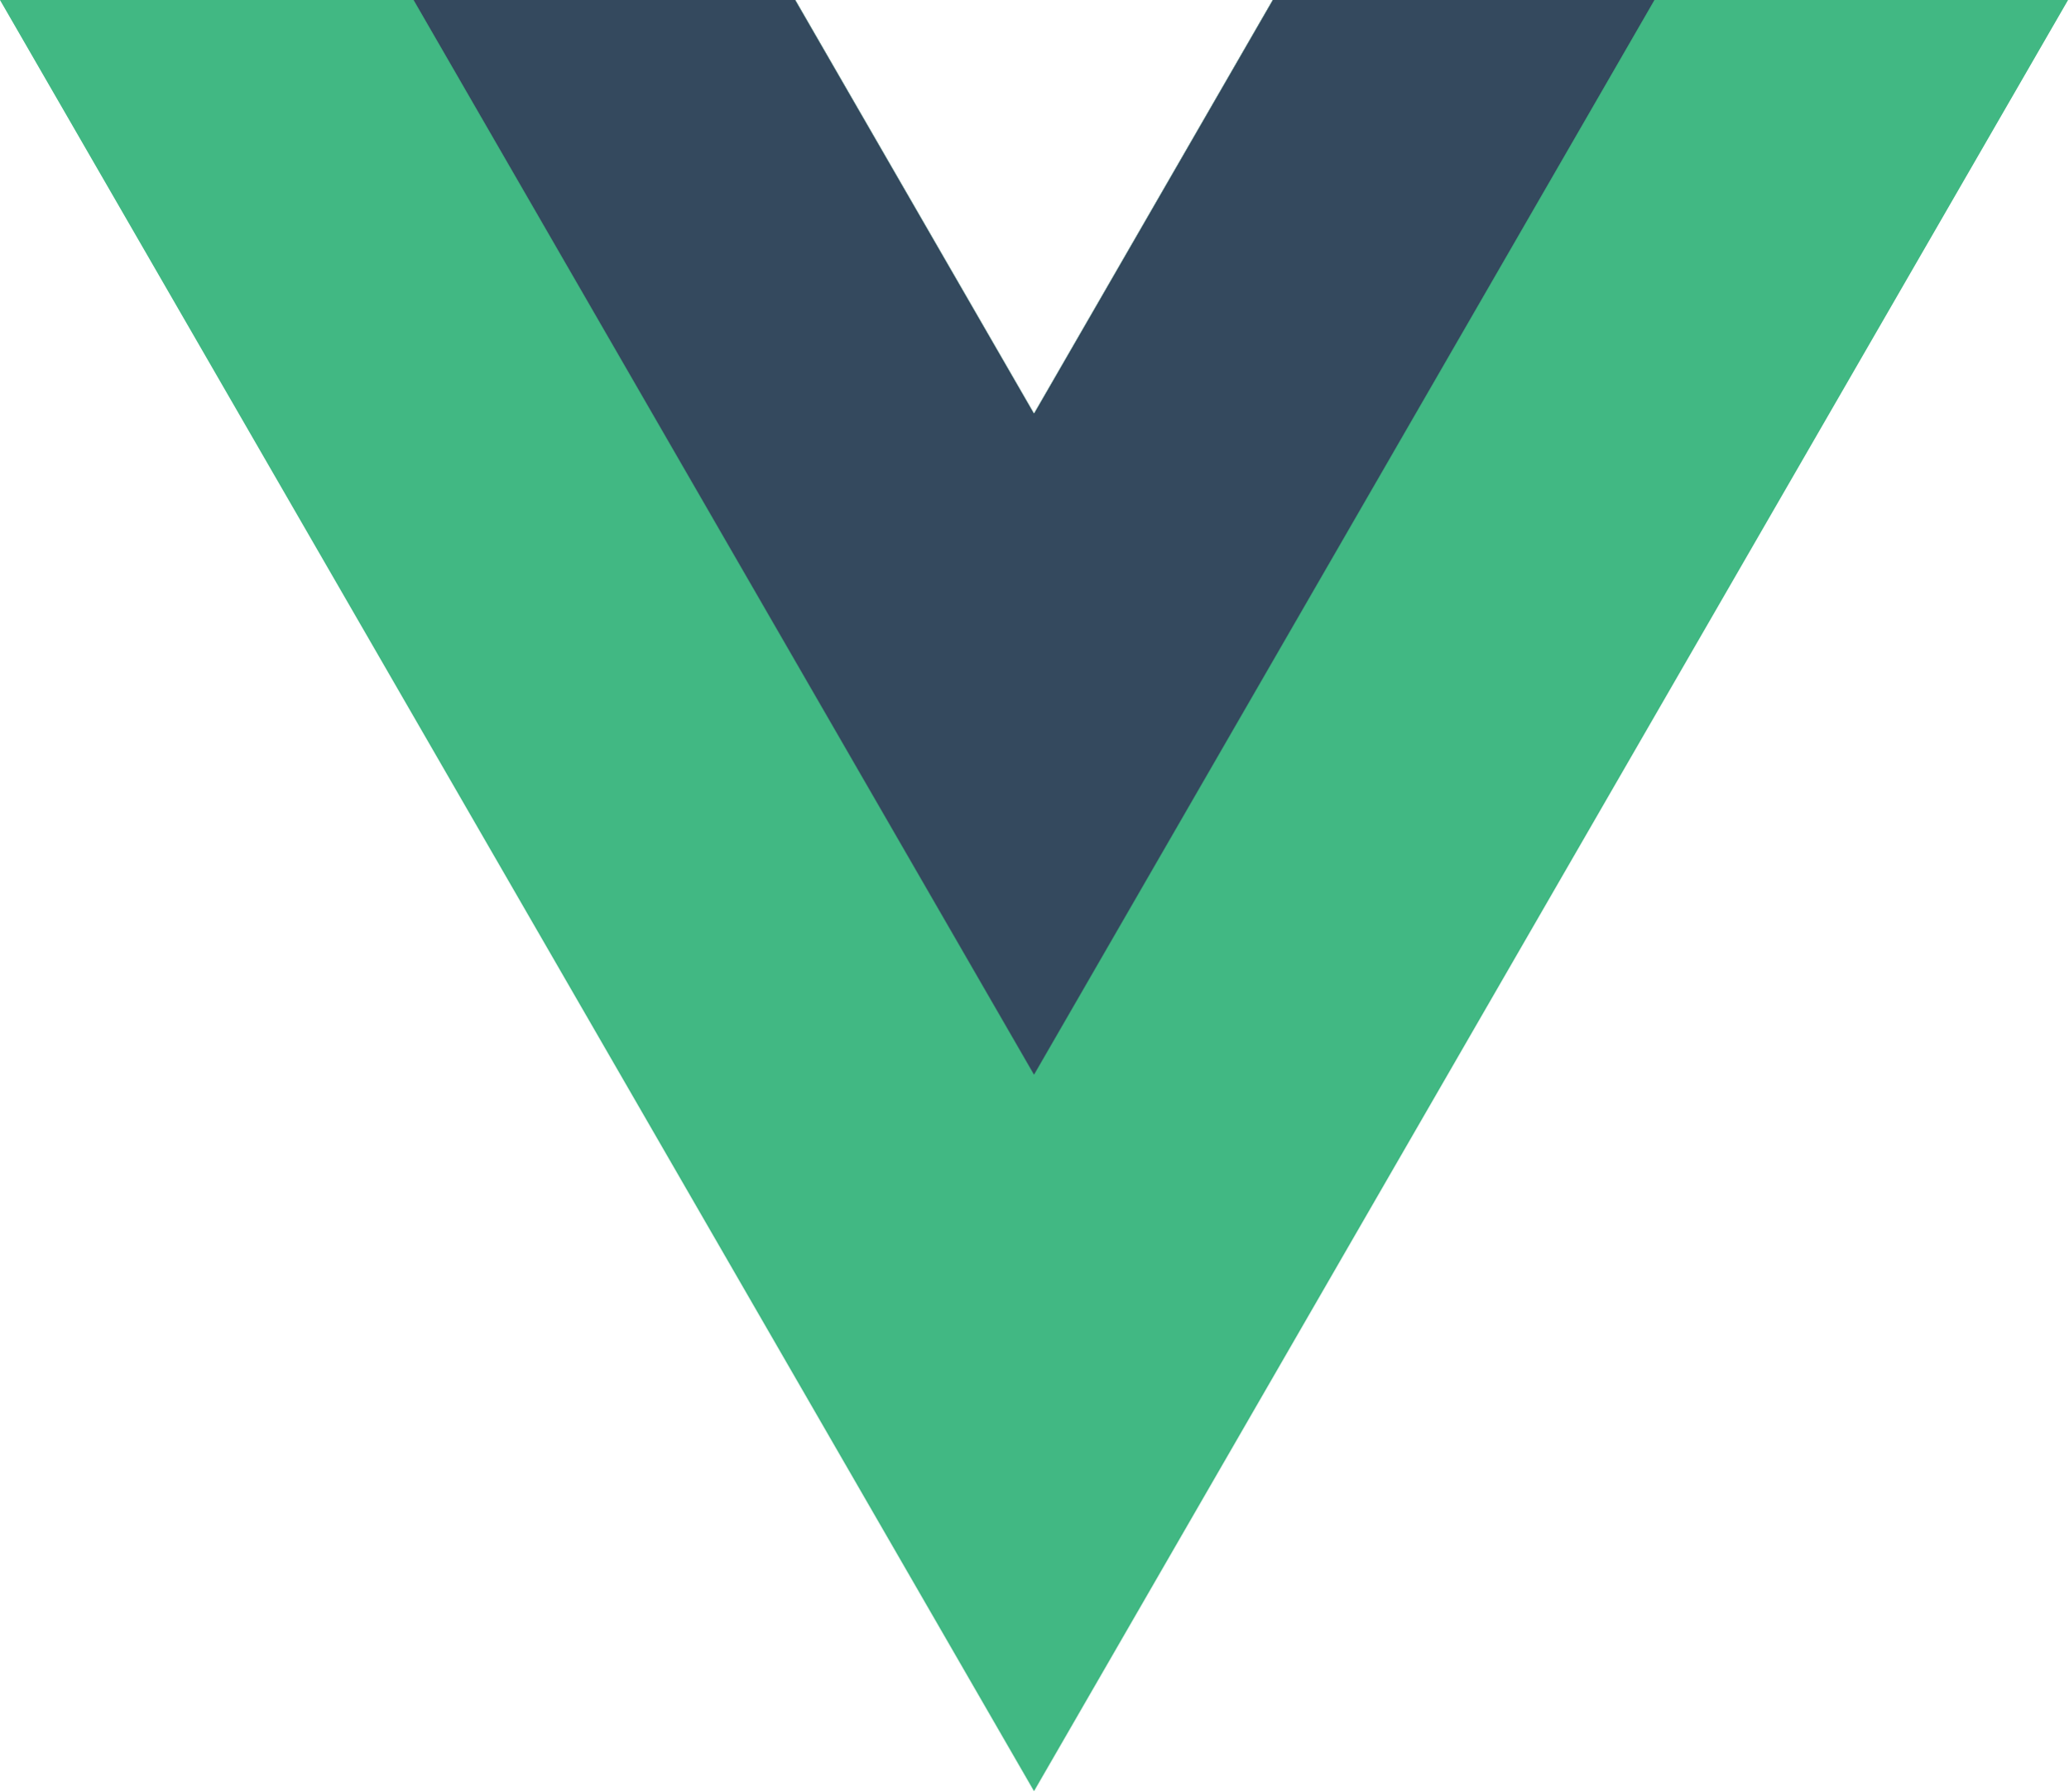
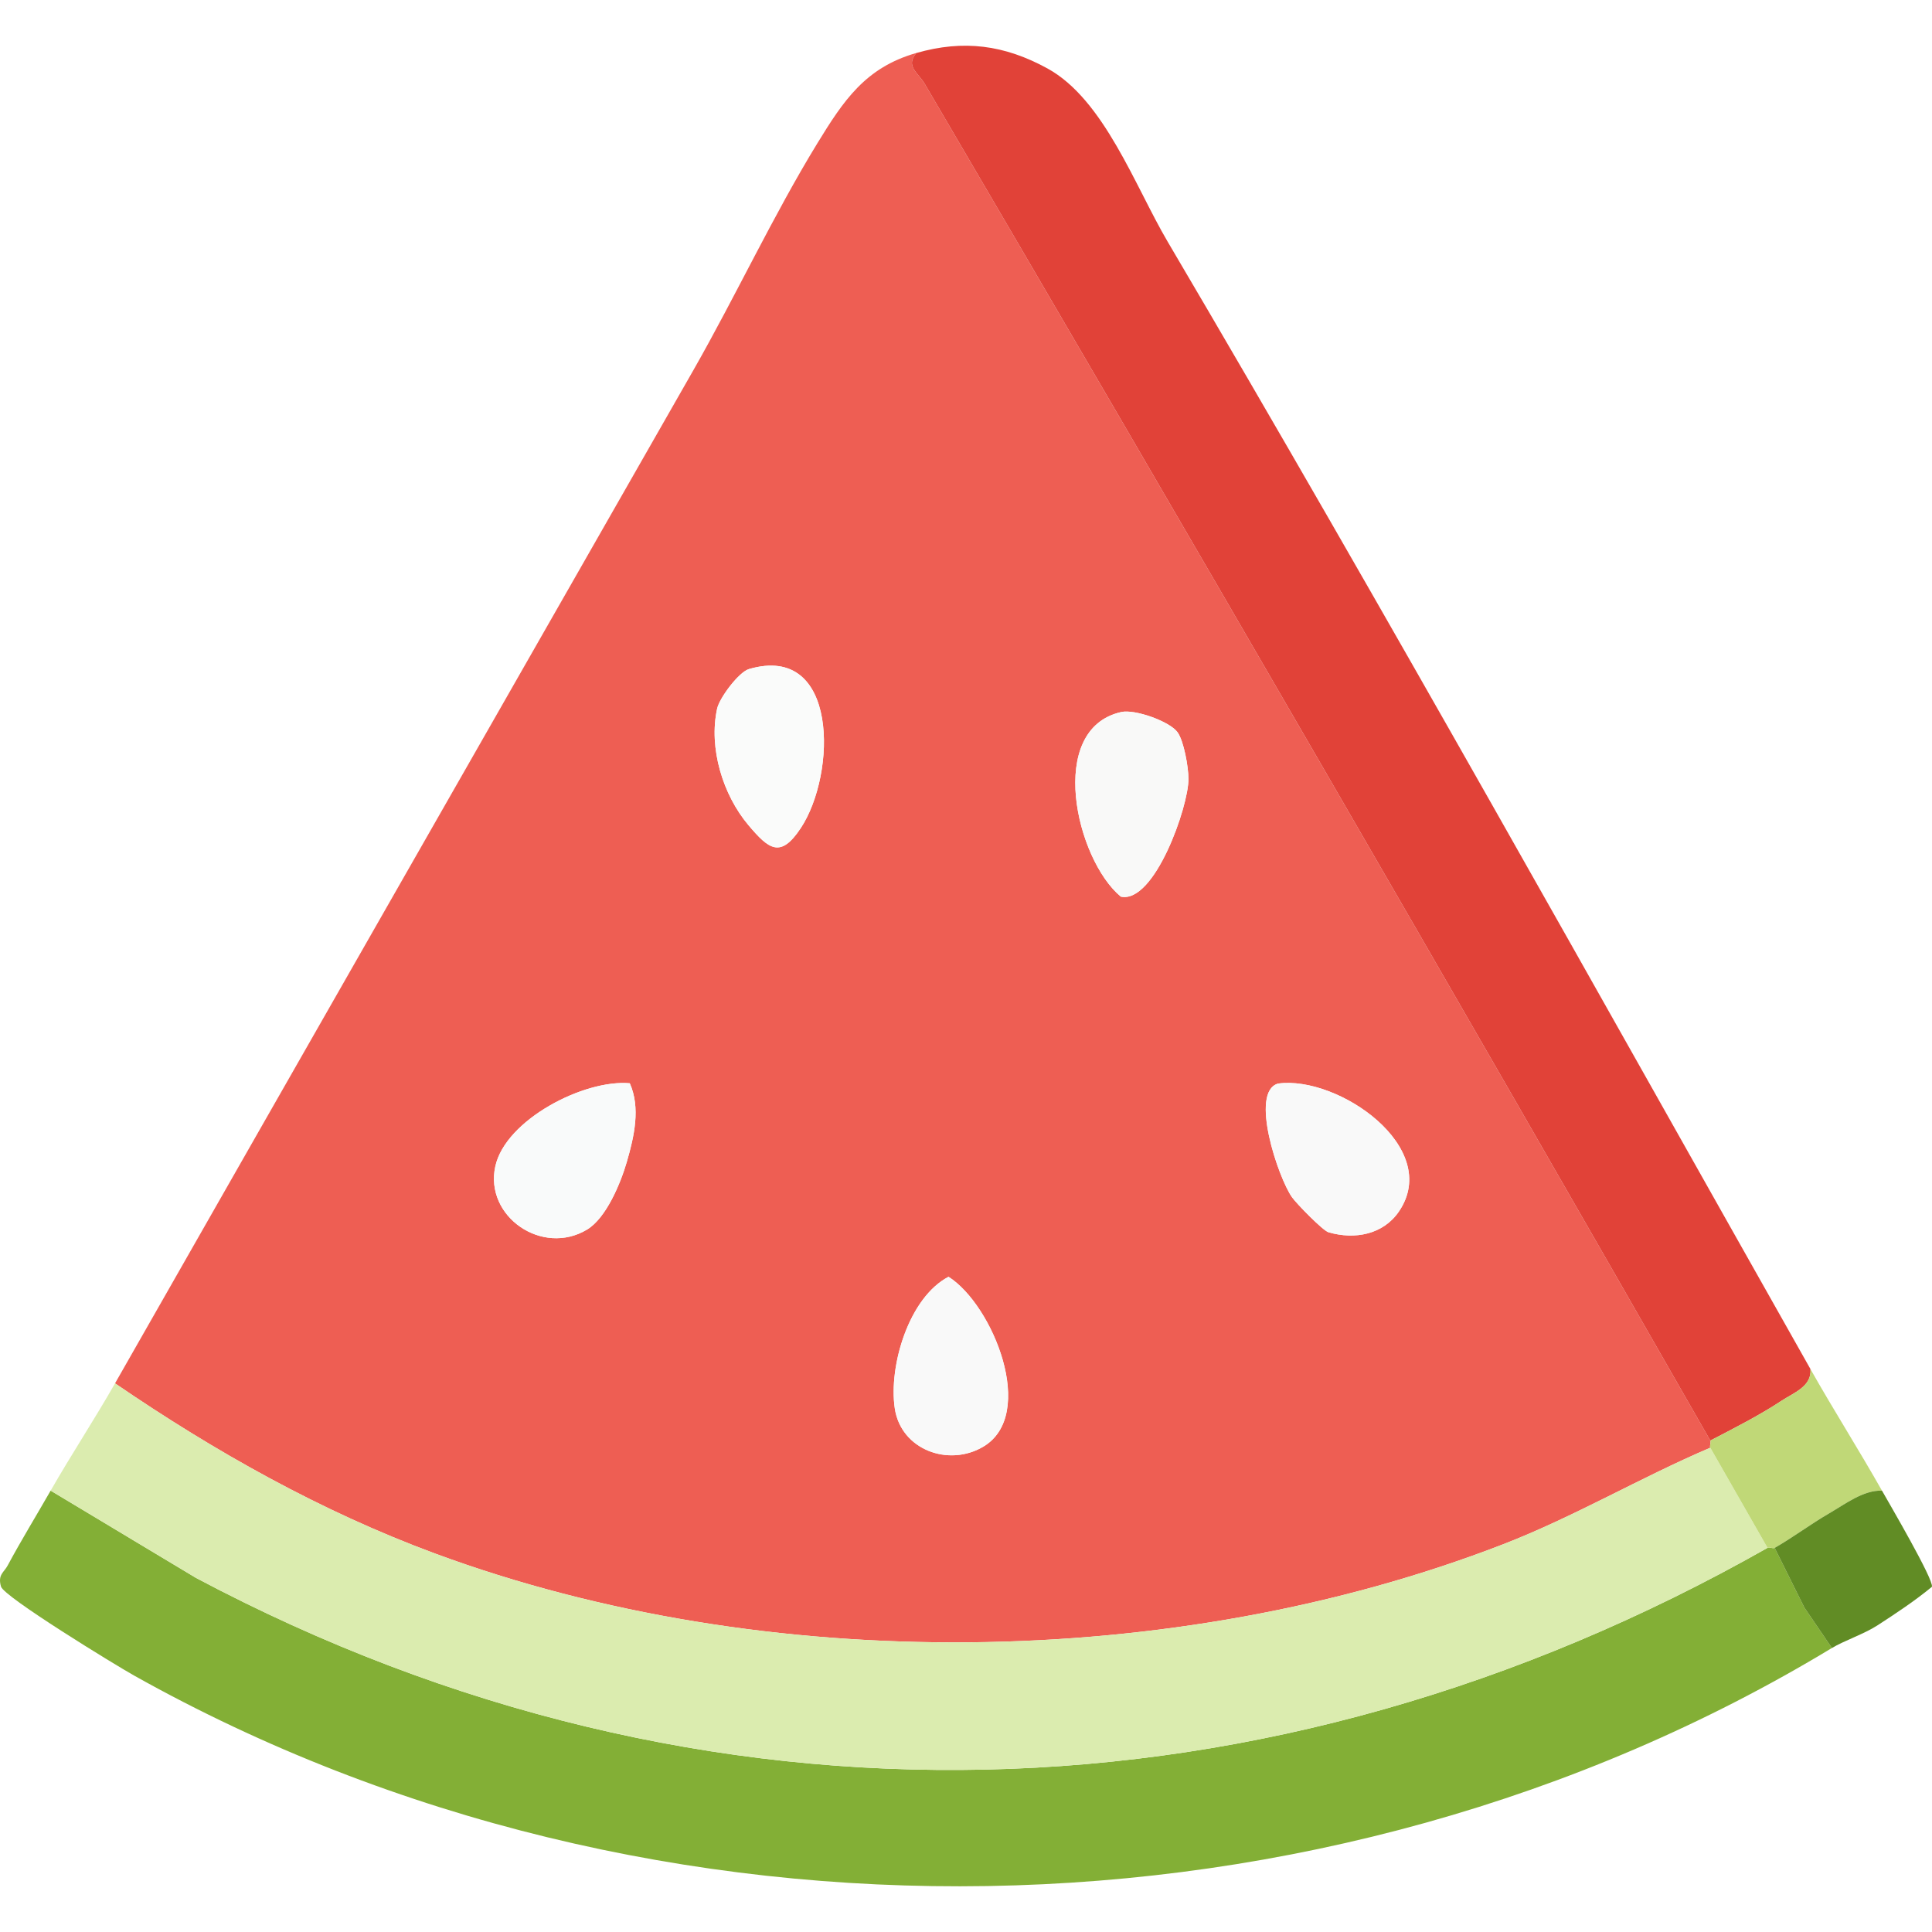
- <svg xmlns="http://www.w3.org/2000/svg" viewBox="0 0 261.76 226.69">
-   <path d="M161.096.001l-30.225 52.351L100.647.001H-.005l130.877 226.688L261.749.001z" fill="#41b883" />
-   <path d="M161.096.001l-30.225 52.351L100.647.001H52.346l78.526 136.01L209.398.001z" fill="#34495e" />
+ <svg xmlns="http://www.w3.org/2000/svg" t="1776154106263" class="icon" viewBox="0 0 1024 1024" version="1.1" p-id="1229" width="256" height="256">
+   <path d="M485.634 28.1c-5.871 7.083 0.973 10.342 4.506 16.358 139.972 238.831 279.04 479.053 416.367 719.07 0.546 0.956-0.546 2.842 0 3.789-37.154 15.829-72.124 36.599-109.918 51.217-173.884 67.268-391.049 69.564-566.076 4.838-60.297-22.298-116.642-53.99-169.54-90.172 102.05-179.038 204.382-358.093 306.534-536.994 22.238-38.946 42.419-82.219 65.63-120.132 13.986-22.852 25.566-40.252 52.489-47.974zM397.007 354.603c-5.41 1.579-15.667 15.258-16.913 21.001-4.557 20.907 3.021 45.653 16.606 61.756 10.769 12.766 16.973 17.818 27.742 1.527 19.029-28.783 20.19-98.15-27.426-84.284z m197.291 22.784c-39.919 8.917-24.073 78.123-0.222 97.86 17.809 3.806 35.857-47.625 35.84-62.37-0.009-6.298-2.423-20.036-5.777-24.747-4.096-5.751-22.588-12.365-29.833-10.743zM333.8 574.157c-24.243-2.176-65.86 19.362-71.279 44.023-5.828 26.547 24.883 47.838 48.657 33.493 10.146-6.118 17.766-24.55 21.035-35.831 3.942-13.594 7.373-28.698 1.579-41.685z m343.612 0.154c-15.292 4.361 0.077 49.937 7.373 60.237 2.5 3.533 16.384 17.724 19.337 18.577 14.029 4.079 29.039 1.161 37.333-11.008 23.083-33.886-32.222-72.141-64.043-67.806z m-174.677 102.417c-20.907 10.897-31.838 47.078-28.476 69.743 3.251 21.897 28.476 31.198 46.857 20.318 28.681-16.964 5.214-75.136-18.381-90.069z" fill="#EE5E53" p-id="1230" />
+   <path d="M936.834 820.403c0.956-0.546 2.842 0.546 3.789 0l15.744 31.642 14.592 21.427c-268.672 162.569-624.341 169.028-899.925 14.583-10.078-5.649-68.941-41.677-70.511-47.138-1.818-6.323 1.536-7.441 3.507-11.119 7.142-13.295 15.292-26.598 22.81-39.731l76.988 46.225c269.397 143.07 570.103 133.214 832.998-15.906z" fill="#83AF36" p-id="1231" />
+   <path d="M906.498 767.326l30.336 53.069c-262.895 149.111-563.601 158.967-832.998 15.906l-76.988-46.225c10.923-19.081 23.228-37.743 34.125-56.866 52.89 36.181 109.235 67.874 169.54 90.172 175.027 64.725 392.192 62.438 566.076-4.838 37.794-14.618 72.764-35.388 109.918-51.217z" fill="#DBECAF" p-id="1232" />
+   <path d="M959.584 725.632c0.828 9.216-9.02 12.629-15.386 16.836-11.563 7.654-25.344 14.652-37.692 21.069-137.327-240.026-276.395-480.247-416.367-719.07-3.524-6.016-10.377-9.284-4.506-16.358 25.079-7.202 46.746-4.318 69.547 8.175 30.02 16.461 46.455 62.532 63.676 91.767 116.053 197.001 228.036 398.106 340.727 597.581z" fill="#E14238" p-id="1233" />
+   <path d="M997.497 790.076c-9.745-0.418-19.541 7.117-27.87 11.947-9.771 5.658-19.226 12.766-29.005 18.381-0.947 0.546-2.833-0.546-3.789 0l-30.336-53.069c-0.546-0.947 0.546-2.842 0-3.789 12.348-6.426 26.129-13.414 37.692-21.069 6.366-4.215 16.213-7.629 15.386-16.836 12.203 21.606 25.719 42.88 37.914 64.444z" fill="#C0D877" p-id="1234" />
+   <path d="M997.497 790.076c4.224 7.467 27.452 47.164 26.47 50.953-9.028 7.441-19.14 14.148-28.954 20.497-6.972 4.514-17.749 8.132-24.064 11.955l-14.592-21.427-15.744-31.642c9.788-5.615 19.234-12.723 29.005-18.381 8.329-4.821 18.116-12.356 27.87-11.947z" fill="#618C25" p-id="1235" />
+   <path d="M333.8 574.157c5.794 12.979 2.364 28.092-1.579 41.685-3.277 11.281-10.897 29.713-21.035 35.831-23.774 14.336-54.494-6.946-48.657-33.493 5.419-24.653 47.036-46.191 71.279-44.023z" fill="#F9FAFA" p-id="1236" />
+   <path d="M594.297 377.387c7.245-1.621 25.737 4.992 29.833 10.743 3.354 4.71 5.769 18.449 5.777 24.747 0.026 14.746-18.022 66.176-35.84 62.37-23.851-19.738-39.697-88.943 0.222-97.86z" fill="#F9F9F8" p-id="1237" />
+   <path d="M677.412 574.31c31.821-4.326 87.125 33.929 64.043 67.806-8.294 12.169-23.305 15.087-37.333 11.008-2.953-0.862-16.836-15.044-19.337-18.577-7.296-10.3-22.665-55.885-7.373-60.237z" fill="#F9F9F9" p-id="1238" />
+   <path d="M397.007 354.603c47.616-13.867 46.455 55.501 27.426 84.284-10.769 16.29-16.964 11.238-27.742-1.527-13.585-16.102-21.163-40.849-16.606-61.756 1.254-5.734 11.503-19.422 16.913-21.001z" fill="#FAFBFA" p-id="1239" />
+   <path d="M502.735 676.727c23.595 14.933 47.061 73.105 18.381 90.069-18.381 10.871-43.605 1.579-46.857-20.318-3.362-22.673 7.569-58.854 28.476-69.743z" fill="#F9F9F9" p-id="1240" />
</svg>
